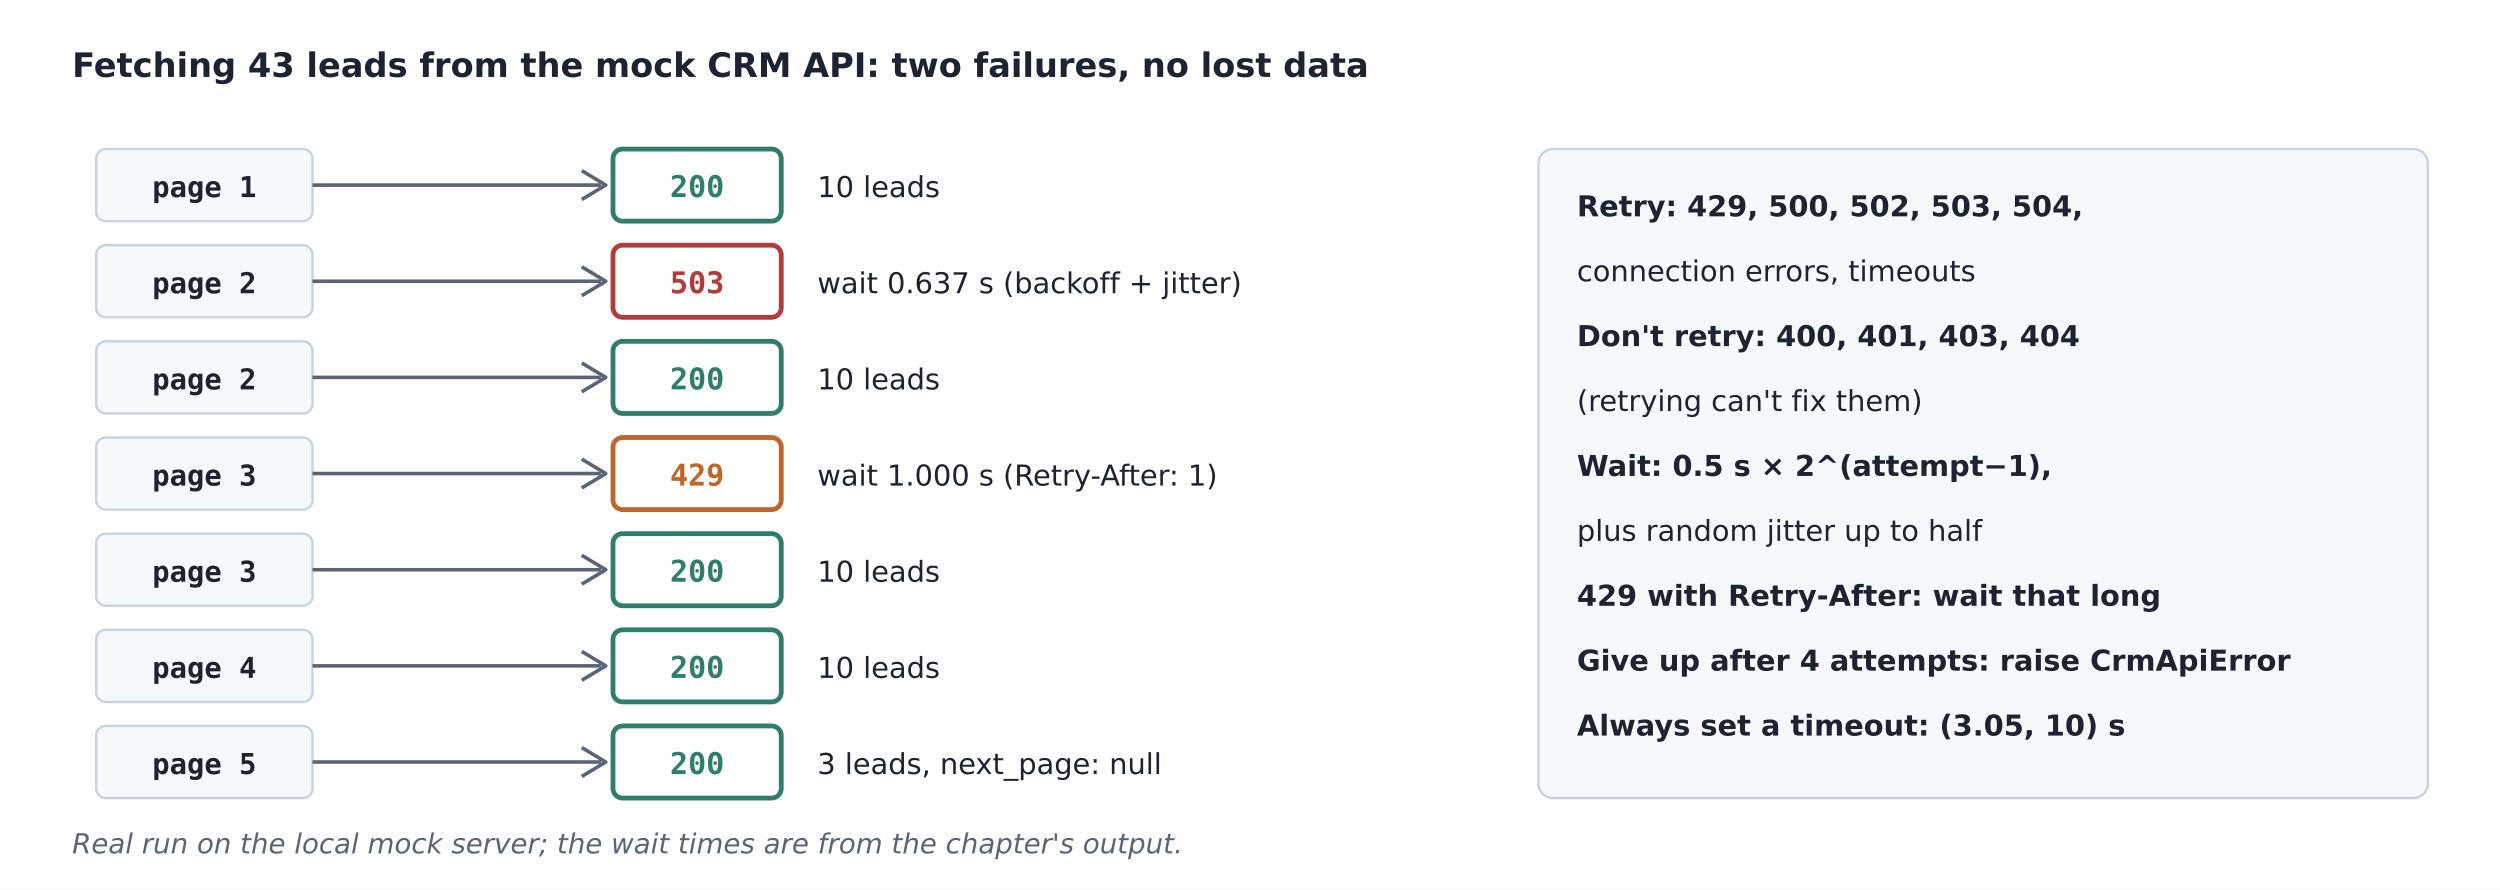
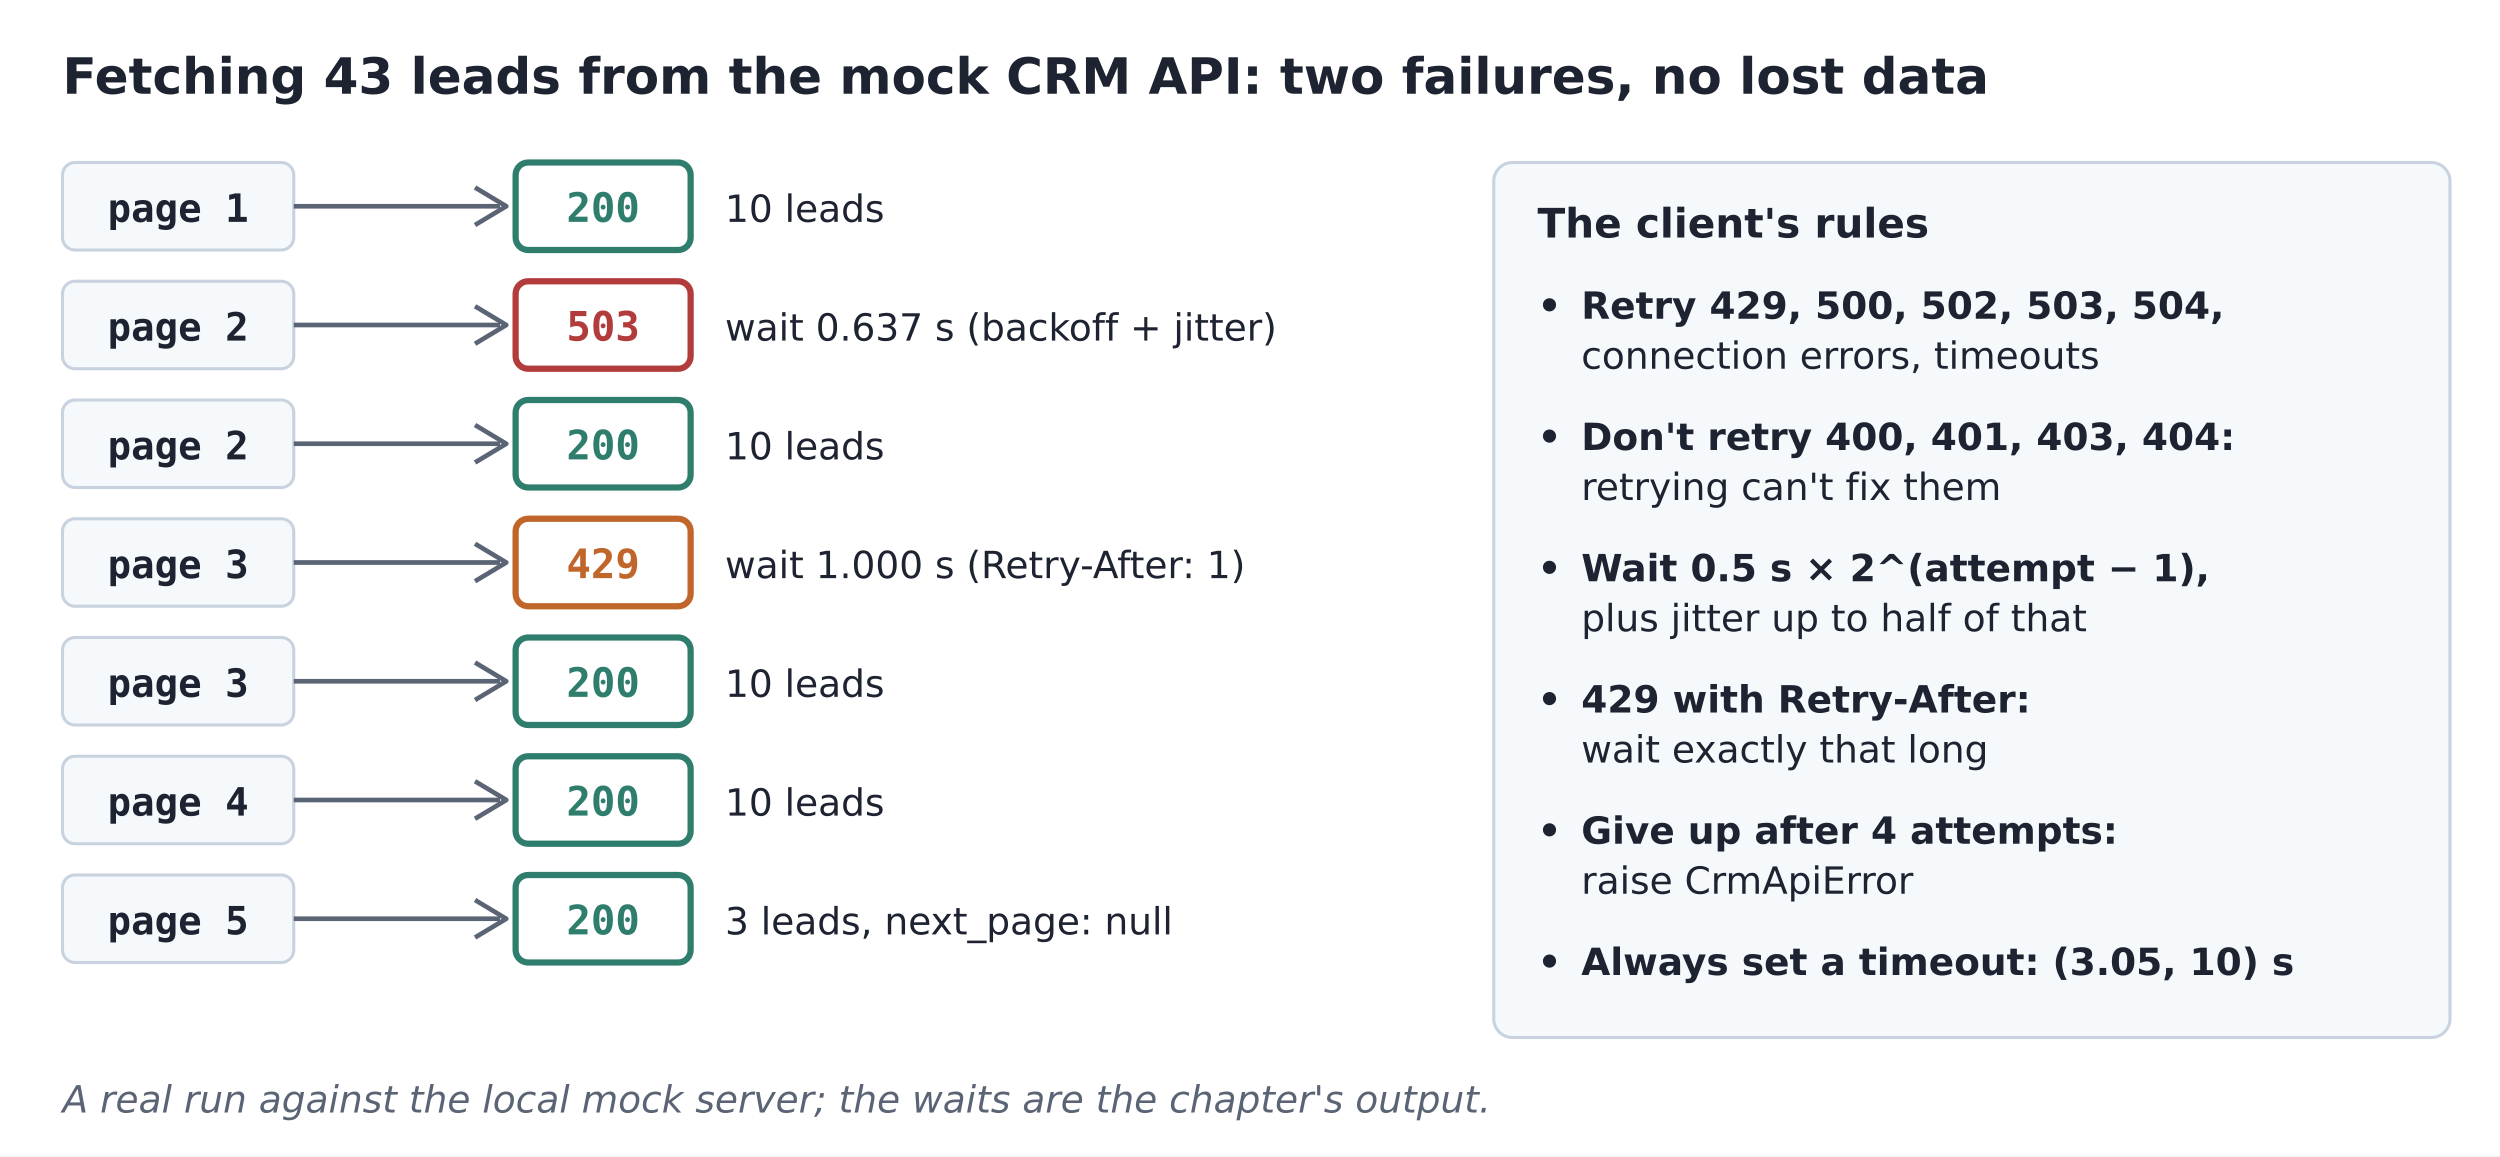
- <svg xmlns="http://www.w3.org/2000/svg" width="1040" height="370" viewBox="0 0 1040 370" font-family="DejaVu Sans, Arial, sans-serif">
-   <rect width="1040" height="370" fill="#ffffff" />
-   <text x="30" y="32" font-size="14" fill="#1d2330" font-weight="bold" text-anchor="start" font-family="Poppins, DejaVu Sans, sans-serif">Fetching 43 leads from the mock CRM API: two failures, no lost data</text>
-   <rect x="40" y="62" width="90" height="30" rx="4" fill="#f6f9fc" stroke="#c9d3df" stroke-width="1" />
-   <text x="85" y="82" font-size="12" fill="#1d2330" font-weight="bold" text-anchor="middle" font-family="DejaVu Sans Mono, monospace">page 1</text>
-   <path d="M130,77 H250" fill="none" stroke="#5b6475" stroke-width="1.5" stroke-linejoin="round" />
-   <path d="M242,71 L252,77 L242,83" fill="none" stroke="#5b6475" stroke-width="1.5" stroke-linejoin="round" />
-   <rect x="255" y="62" width="70" height="30" rx="4" fill="#fff" stroke="#2f7d6d" stroke-width="2" />
-   <text x="290" y="82" font-size="12.5" fill="#2f7d6d" font-weight="bold" text-anchor="middle" font-family="DejaVu Sans Mono, monospace">200</text>
-   <text x="340" y="82" font-size="12" fill="#1d2330" font-weight="normal" text-anchor="start">10 leads</text>
-   <rect x="40" y="102" width="90" height="30" rx="4" fill="#f6f9fc" stroke="#c9d3df" stroke-width="1" />
-   <text x="85" y="122" font-size="12" fill="#1d2330" font-weight="bold" text-anchor="middle" font-family="DejaVu Sans Mono, monospace">page 2</text>
-   <path d="M130,117 H250" fill="none" stroke="#5b6475" stroke-width="1.5" stroke-linejoin="round" />
-   <path d="M242,111 L252,117 L242,123" fill="none" stroke="#5b6475" stroke-width="1.5" stroke-linejoin="round" />
-   <rect x="255" y="102" width="70" height="30" rx="4" fill="#fff" stroke="#b23b3b" stroke-width="2" />
-   <text x="290" y="122" font-size="12.5" fill="#b23b3b" font-weight="bold" text-anchor="middle" font-family="DejaVu Sans Mono, monospace">503</text>
-   <text x="340" y="122" font-size="12" fill="#1d2330" font-weight="normal" text-anchor="start">wait 0.637 s (backoff + jitter)</text>
-   <rect x="40" y="142" width="90" height="30" rx="4" fill="#f6f9fc" stroke="#c9d3df" stroke-width="1" />
-   <text x="85" y="162" font-size="12" fill="#1d2330" font-weight="bold" text-anchor="middle" font-family="DejaVu Sans Mono, monospace">page 2</text>
-   <path d="M130,157 H250" fill="none" stroke="#5b6475" stroke-width="1.5" stroke-linejoin="round" />
-   <path d="M242,151 L252,157 L242,163" fill="none" stroke="#5b6475" stroke-width="1.5" stroke-linejoin="round" />
-   <rect x="255" y="142" width="70" height="30" rx="4" fill="#fff" stroke="#2f7d6d" stroke-width="2" />
-   <text x="290" y="162" font-size="12.5" fill="#2f7d6d" font-weight="bold" text-anchor="middle" font-family="DejaVu Sans Mono, monospace">200</text>
-   <text x="340" y="162" font-size="12" fill="#1d2330" font-weight="normal" text-anchor="start">10 leads</text>
-   <rect x="40" y="182" width="90" height="30" rx="4" fill="#f6f9fc" stroke="#c9d3df" stroke-width="1" />
-   <text x="85" y="202" font-size="12" fill="#1d2330" font-weight="bold" text-anchor="middle" font-family="DejaVu Sans Mono, monospace">page 3</text>
-   <path d="M130,197 H250" fill="none" stroke="#5b6475" stroke-width="1.5" stroke-linejoin="round" />
-   <path d="M242,191 L252,197 L242,203" fill="none" stroke="#5b6475" stroke-width="1.5" stroke-linejoin="round" />
-   <rect x="255" y="182" width="70" height="30" rx="4" fill="#fff" stroke="#c0662b" stroke-width="2" />
-   <text x="290" y="202" font-size="12.5" fill="#c0662b" font-weight="bold" text-anchor="middle" font-family="DejaVu Sans Mono, monospace">429</text>
-   <text x="340" y="202" font-size="12" fill="#1d2330" font-weight="normal" text-anchor="start">wait 1.000 s (Retry-After: 1)</text>
-   <rect x="40" y="222" width="90" height="30" rx="4" fill="#f6f9fc" stroke="#c9d3df" stroke-width="1" />
-   <text x="85" y="242" font-size="12" fill="#1d2330" font-weight="bold" text-anchor="middle" font-family="DejaVu Sans Mono, monospace">page 3</text>
-   <path d="M130,237 H250" fill="none" stroke="#5b6475" stroke-width="1.5" stroke-linejoin="round" />
-   <path d="M242,231 L252,237 L242,243" fill="none" stroke="#5b6475" stroke-width="1.5" stroke-linejoin="round" />
-   <rect x="255" y="222" width="70" height="30" rx="4" fill="#fff" stroke="#2f7d6d" stroke-width="2" />
-   <text x="290" y="242" font-size="12.5" fill="#2f7d6d" font-weight="bold" text-anchor="middle" font-family="DejaVu Sans Mono, monospace">200</text>
-   <text x="340" y="242" font-size="12" fill="#1d2330" font-weight="normal" text-anchor="start">10 leads</text>
-   <rect x="40" y="262" width="90" height="30" rx="4" fill="#f6f9fc" stroke="#c9d3df" stroke-width="1" />
-   <text x="85" y="282" font-size="12" fill="#1d2330" font-weight="bold" text-anchor="middle" font-family="DejaVu Sans Mono, monospace">page 4</text>
-   <path d="M130,277 H250" fill="none" stroke="#5b6475" stroke-width="1.5" stroke-linejoin="round" />
-   <path d="M242,271 L252,277 L242,283" fill="none" stroke="#5b6475" stroke-width="1.5" stroke-linejoin="round" />
-   <rect x="255" y="262" width="70" height="30" rx="4" fill="#fff" stroke="#2f7d6d" stroke-width="2" />
-   <text x="290" y="282" font-size="12.5" fill="#2f7d6d" font-weight="bold" text-anchor="middle" font-family="DejaVu Sans Mono, monospace">200</text>
-   <text x="340" y="282" font-size="12" fill="#1d2330" font-weight="normal" text-anchor="start">10 leads</text>
-   <rect x="40" y="302" width="90" height="30" rx="4" fill="#f6f9fc" stroke="#c9d3df" stroke-width="1" />
-   <text x="85" y="322" font-size="12" fill="#1d2330" font-weight="bold" text-anchor="middle" font-family="DejaVu Sans Mono, monospace">page 5</text>
-   <path d="M130,317 H250" fill="none" stroke="#5b6475" stroke-width="1.5" stroke-linejoin="round" />
-   <path d="M242,311 L252,317 L242,323" fill="none" stroke="#5b6475" stroke-width="1.5" stroke-linejoin="round" />
-   <rect x="255" y="302" width="70" height="30" rx="4" fill="#fff" stroke="#2f7d6d" stroke-width="2" />
-   <text x="290" y="322" font-size="12.5" fill="#2f7d6d" font-weight="bold" text-anchor="middle" font-family="DejaVu Sans Mono, monospace">200</text>
-   <text x="340" y="322" font-size="12" fill="#1d2330" font-weight="normal" text-anchor="start">3 leads, next_page: null</text>
-   <rect x="640" y="62" width="370" height="270" rx="6" fill="#f6f9fc" stroke="#c9d3df" stroke-width="1" />
-   <text x="656" y="90" font-size="12" fill="#1d2330" font-weight="bold" text-anchor="start">Retry: 429, 500, 502, 503, 504,</text>
-   <text x="656" y="117" font-size="12" fill="#1d2330" font-weight="normal" text-anchor="start">  connection errors, timeouts</text>
-   <text x="656" y="144" font-size="12" fill="#1d2330" font-weight="bold" text-anchor="start">Don't retry: 400, 401, 403, 404</text>
-   <text x="656" y="171" font-size="12" fill="#1d2330" font-weight="normal" text-anchor="start">  (retrying can't fix them)</text>
-   <text x="656" y="198" font-size="12" fill="#1d2330" font-weight="bold" text-anchor="start">Wait: 0.5 s × 2^(attempt−1),</text>
-   <text x="656" y="225" font-size="12" fill="#1d2330" font-weight="normal" text-anchor="start">  plus random jitter up to half</text>
-   <text x="656" y="252" font-size="12" fill="#1d2330" font-weight="bold" text-anchor="start">429 with Retry-After: wait that long</text>
-   <text x="656" y="279" font-size="12" fill="#1d2330" font-weight="bold" text-anchor="start">Give up after 4 attempts: raise CrmApiError</text>
-   <text x="656" y="306" font-size="12" fill="#1d2330" font-weight="bold" text-anchor="start">Always set a timeout: (3.05, 10) s</text>
-   <text x="30" y="355" font-size="11.5" fill="#5b6475" font-weight="normal" text-anchor="start" font-style="italic">Real run on the local mock server; the wait times are from the chapter's output.</text>
+ <svg xmlns="http://www.w3.org/2000/svg" width="800" height="370" viewBox="0 0 800 370" font-family="DejaVu Sans, Arial, sans-serif">
+   <rect width="800" height="370" fill="#ffffff" />
+   <text x="20" y="30" font-size="16" fill="#1d2330" font-weight="bold" text-anchor="start" font-family="Poppins, DejaVu Sans, sans-serif">Fetching 43 leads from the mock CRM API: two failures, no lost data</text>
+   <rect x="20" y="52" width="74" height="28" rx="4" fill="#f6f9fc" stroke="#c9d3df" stroke-width="1" />
+   <text x="57" y="71" font-size="12.5" fill="#1d2330" font-weight="bold" text-anchor="middle" font-family="DejaVu Sans Mono, monospace">page 1</text>
+   <path d="M94,66 H160" fill="none" stroke="#5b6475" stroke-width="1.5" stroke-linejoin="round" />
+   <path d="M152,60 L162,66 L152,72" fill="none" stroke="#5b6475" stroke-width="1.5" stroke-linejoin="round" />
+   <rect x="165" y="52" width="56" height="28" rx="4" fill="#fff" stroke="#2f7d6d" stroke-width="2" />
+   <text x="193" y="71" font-size="13" fill="#2f7d6d" font-weight="bold" text-anchor="middle" font-family="DejaVu Sans Mono, monospace">200</text>
+   <text x="232" y="71" font-size="12" fill="#1d2330" font-weight="normal" text-anchor="start">10 leads</text>
+   <rect x="20" y="90" width="74" height="28" rx="4" fill="#f6f9fc" stroke="#c9d3df" stroke-width="1" />
+   <text x="57" y="109" font-size="12.5" fill="#1d2330" font-weight="bold" text-anchor="middle" font-family="DejaVu Sans Mono, monospace">page 2</text>
+   <path d="M94,104 H160" fill="none" stroke="#5b6475" stroke-width="1.5" stroke-linejoin="round" />
+   <path d="M152,98 L162,104 L152,110" fill="none" stroke="#5b6475" stroke-width="1.5" stroke-linejoin="round" />
+   <rect x="165" y="90" width="56" height="28" rx="4" fill="#fff" stroke="#b23b3b" stroke-width="2" />
+   <text x="193" y="109" font-size="13" fill="#b23b3b" font-weight="bold" text-anchor="middle" font-family="DejaVu Sans Mono, monospace">503</text>
+   <text x="232" y="109" font-size="12" fill="#1d2330" font-weight="normal" text-anchor="start">wait 0.637 s (backoff + jitter)</text>
+   <rect x="20" y="128" width="74" height="28" rx="4" fill="#f6f9fc" stroke="#c9d3df" stroke-width="1" />
+   <text x="57" y="147" font-size="12.5" fill="#1d2330" font-weight="bold" text-anchor="middle" font-family="DejaVu Sans Mono, monospace">page 2</text>
+   <path d="M94,142 H160" fill="none" stroke="#5b6475" stroke-width="1.5" stroke-linejoin="round" />
+   <path d="M152,136 L162,142 L152,148" fill="none" stroke="#5b6475" stroke-width="1.5" stroke-linejoin="round" />
+   <rect x="165" y="128" width="56" height="28" rx="4" fill="#fff" stroke="#2f7d6d" stroke-width="2" />
+   <text x="193" y="147" font-size="13" fill="#2f7d6d" font-weight="bold" text-anchor="middle" font-family="DejaVu Sans Mono, monospace">200</text>
+   <text x="232" y="147" font-size="12" fill="#1d2330" font-weight="normal" text-anchor="start">10 leads</text>
+   <rect x="20" y="166" width="74" height="28" rx="4" fill="#f6f9fc" stroke="#c9d3df" stroke-width="1" />
+   <text x="57" y="185" font-size="12.5" fill="#1d2330" font-weight="bold" text-anchor="middle" font-family="DejaVu Sans Mono, monospace">page 3</text>
+   <path d="M94,180 H160" fill="none" stroke="#5b6475" stroke-width="1.5" stroke-linejoin="round" />
+   <path d="M152,174 L162,180 L152,186" fill="none" stroke="#5b6475" stroke-width="1.5" stroke-linejoin="round" />
+   <rect x="165" y="166" width="56" height="28" rx="4" fill="#fff" stroke="#c0662b" stroke-width="2" />
+   <text x="193" y="185" font-size="13" fill="#c0662b" font-weight="bold" text-anchor="middle" font-family="DejaVu Sans Mono, monospace">429</text>
+   <text x="232" y="185" font-size="12" fill="#1d2330" font-weight="normal" text-anchor="start">wait 1.000 s (Retry-After: 1)</text>
+   <rect x="20" y="204" width="74" height="28" rx="4" fill="#f6f9fc" stroke="#c9d3df" stroke-width="1" />
+   <text x="57" y="223" font-size="12.5" fill="#1d2330" font-weight="bold" text-anchor="middle" font-family="DejaVu Sans Mono, monospace">page 3</text>
+   <path d="M94,218 H160" fill="none" stroke="#5b6475" stroke-width="1.5" stroke-linejoin="round" />
+   <path d="M152,212 L162,218 L152,224" fill="none" stroke="#5b6475" stroke-width="1.5" stroke-linejoin="round" />
+   <rect x="165" y="204" width="56" height="28" rx="4" fill="#fff" stroke="#2f7d6d" stroke-width="2" />
+   <text x="193" y="223" font-size="13" fill="#2f7d6d" font-weight="bold" text-anchor="middle" font-family="DejaVu Sans Mono, monospace">200</text>
+   <text x="232" y="223" font-size="12" fill="#1d2330" font-weight="normal" text-anchor="start">10 leads</text>
+   <rect x="20" y="242" width="74" height="28" rx="4" fill="#f6f9fc" stroke="#c9d3df" stroke-width="1" />
+   <text x="57" y="261" font-size="12.5" fill="#1d2330" font-weight="bold" text-anchor="middle" font-family="DejaVu Sans Mono, monospace">page 4</text>
+   <path d="M94,256 H160" fill="none" stroke="#5b6475" stroke-width="1.5" stroke-linejoin="round" />
+   <path d="M152,250 L162,256 L152,262" fill="none" stroke="#5b6475" stroke-width="1.5" stroke-linejoin="round" />
+   <rect x="165" y="242" width="56" height="28" rx="4" fill="#fff" stroke="#2f7d6d" stroke-width="2" />
+   <text x="193" y="261" font-size="13" fill="#2f7d6d" font-weight="bold" text-anchor="middle" font-family="DejaVu Sans Mono, monospace">200</text>
+   <text x="232" y="261" font-size="12" fill="#1d2330" font-weight="normal" text-anchor="start">10 leads</text>
+   <rect x="20" y="280" width="74" height="28" rx="4" fill="#f6f9fc" stroke="#c9d3df" stroke-width="1" />
+   <text x="57" y="299" font-size="12.5" fill="#1d2330" font-weight="bold" text-anchor="middle" font-family="DejaVu Sans Mono, monospace">page 5</text>
+   <path d="M94,294 H160" fill="none" stroke="#5b6475" stroke-width="1.5" stroke-linejoin="round" />
+   <path d="M152,288 L162,294 L152,300" fill="none" stroke="#5b6475" stroke-width="1.5" stroke-linejoin="round" />
+   <rect x="165" y="280" width="56" height="28" rx="4" fill="#fff" stroke="#2f7d6d" stroke-width="2" />
+   <text x="193" y="299" font-size="13" fill="#2f7d6d" font-weight="bold" text-anchor="middle" font-family="DejaVu Sans Mono, monospace">200</text>
+   <text x="232" y="299" font-size="12" fill="#1d2330" font-weight="normal" text-anchor="start">3 leads, next_page: null</text>
+   <rect x="478" y="52" width="306" height="280" rx="6" fill="#f6f9fc" stroke="#c9d3df" stroke-width="1" />
+   <text x="492" y="76" font-size="13" fill="#1d2330" font-weight="bold" text-anchor="start">The client's rules</text>
+   <text x="492" y="102" font-size="12" fill="#1d2330" font-weight="bold" text-anchor="start">•</text>
+   <text x="506" y="102" font-size="12" fill="#1d2330" font-weight="bold" text-anchor="start">Retry 429, 500, 502, 503, 504,</text>
+   <text x="506" y="118" font-size="12" fill="#1d2330" font-weight="normal" text-anchor="start">connection errors, timeouts</text>
+   <text x="492" y="144" font-size="12" fill="#1d2330" font-weight="bold" text-anchor="start">•</text>
+   <text x="506" y="144" font-size="12" fill="#1d2330" font-weight="bold" text-anchor="start">Don't retry 400, 401, 403, 404:</text>
+   <text x="506" y="160" font-size="12" fill="#1d2330" font-weight="normal" text-anchor="start">retrying can't fix them</text>
+   <text x="492" y="186" font-size="12" fill="#1d2330" font-weight="bold" text-anchor="start">•</text>
+   <text x="506" y="186" font-size="12" fill="#1d2330" font-weight="bold" text-anchor="start">Wait 0.5 s × 2^(attempt − 1),</text>
+   <text x="506" y="202" font-size="12" fill="#1d2330" font-weight="normal" text-anchor="start">plus jitter up to half of that</text>
+   <text x="492" y="228" font-size="12" fill="#1d2330" font-weight="bold" text-anchor="start">•</text>
+   <text x="506" y="228" font-size="12" fill="#1d2330" font-weight="bold" text-anchor="start">429 with Retry-After:</text>
+   <text x="506" y="244" font-size="12" fill="#1d2330" font-weight="normal" text-anchor="start">wait exactly that long</text>
+   <text x="492" y="270" font-size="12" fill="#1d2330" font-weight="bold" text-anchor="start">•</text>
+   <text x="506" y="270" font-size="12" fill="#1d2330" font-weight="bold" text-anchor="start">Give up after 4 attempts:</text>
+   <text x="506" y="286" font-size="12" fill="#1d2330" font-weight="normal" text-anchor="start">raise CrmApiError</text>
+   <text x="492" y="312" font-size="12" fill="#1d2330" font-weight="bold" text-anchor="start">•</text>
+   <text x="506" y="312" font-size="12" fill="#1d2330" font-weight="bold" text-anchor="start">Always set a timeout: (3.05, 10) s</text>
+   <text x="20" y="356" font-size="12" fill="#5b6475" font-weight="normal" text-anchor="start" font-style="italic">A real run against the local mock server; the waits are the chapter's output.</text>
</svg>
